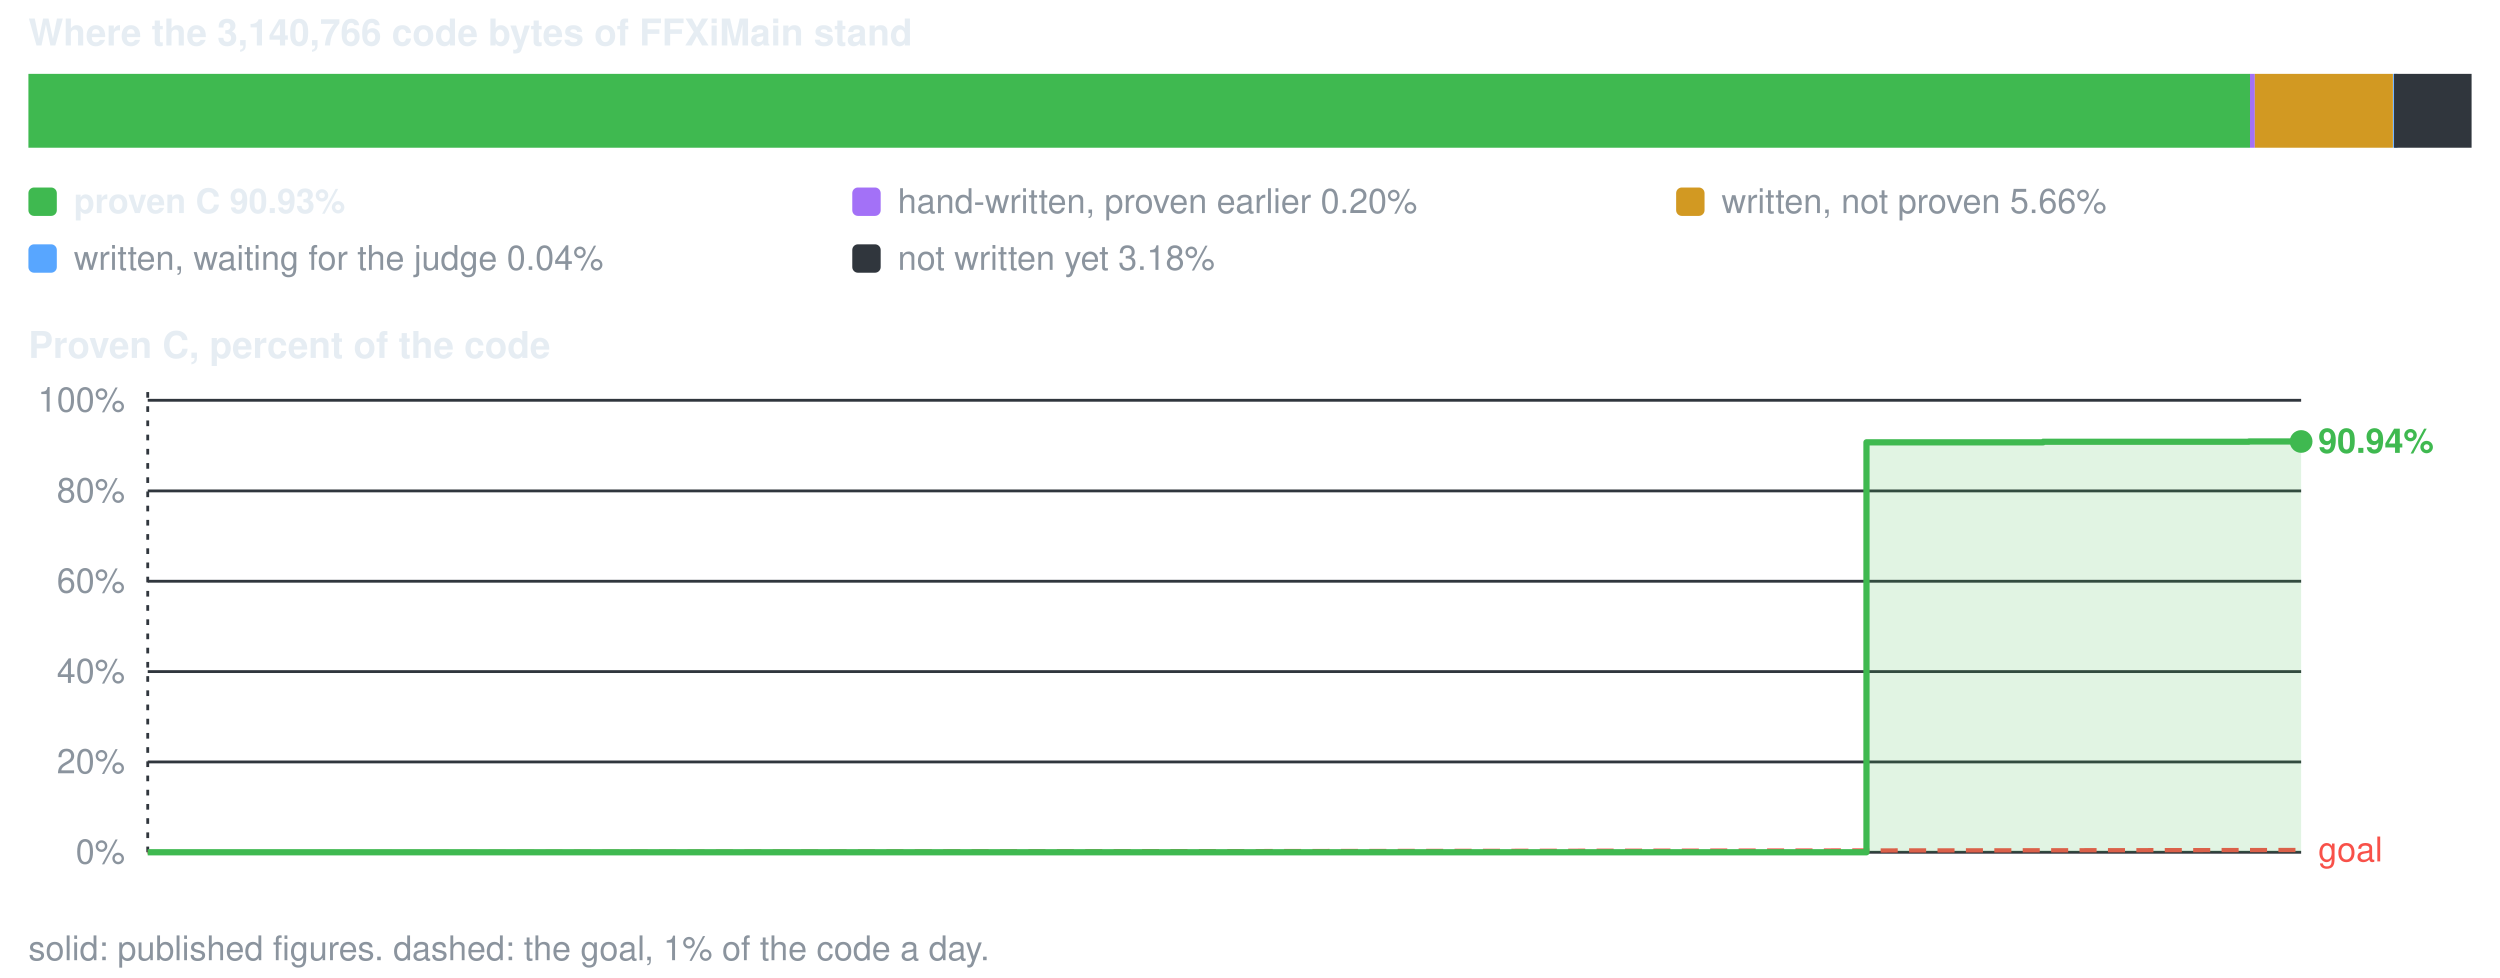
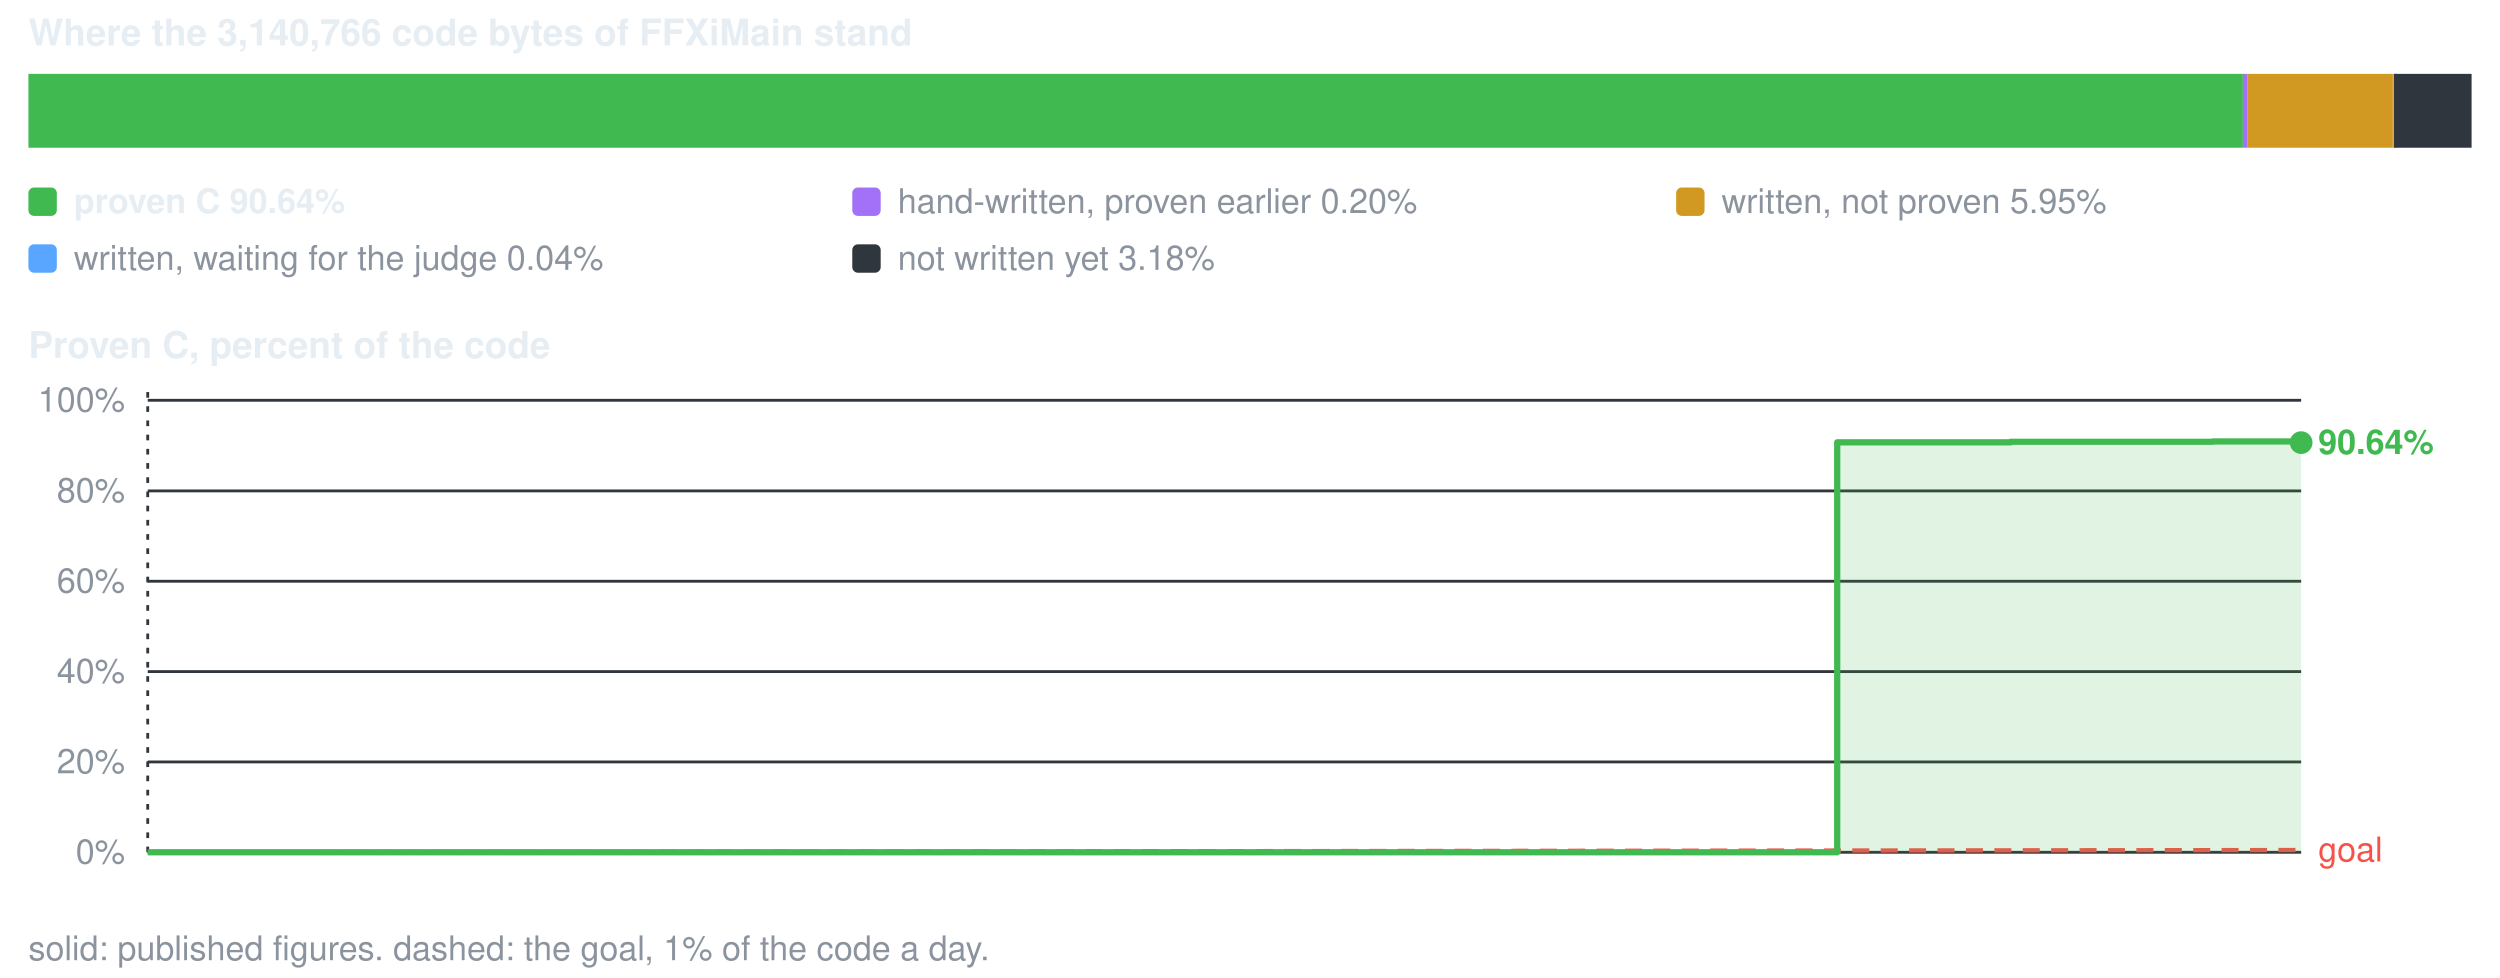
<svg xmlns="http://www.w3.org/2000/svg" viewBox="0 0 880 344" width="880" height="344" role="img" aria-label="conversion progress">
  <style>text{font-family:-apple-system,BlinkMacSystemFont,'Segoe UI',Helvetica,Arial,sans-serif;font-size:12px;fill:#8b949e}.s{fill:#e6edf3;font-weight:600}.b{font-size:13px}</style>
  <text x="10" y="16" class="s b">Where the 3,140,766 code bytes of FFXiMain stand</text>
-   <rect x="10.0" y="26" width="782.0" height="26" fill="#3fb950" />
-   <rect x="792.0" y="26" width="1.7" height="26" fill="#a371f7" />
-   <rect x="793.7" y="26" width="48.6" height="26" fill="#d29922" />
+   <rect x="10.0" y="26" width="779.5" height="26" fill="#3fb950" />
+   <rect x="789.5" y="26" width="1.7" height="26" fill="#a371f7" />
+   <rect x="791.2" y="26" width="51.1" height="26" fill="#d29922" />
  <rect x="842.4" y="26" width="1.5" height="26" fill="#58a6ff" />
  <rect x="842.7" y="26" width="27.3" height="26" fill="#30363d" />
  <rect x="10" y="66" width="10" height="10" rx="2" fill="#3fb950" />
-   <text x="26" y="75" class="s">proven C 90.93%</text>
+   <text x="26" y="75" class="s">proven C 90.64%</text>
  <rect x="300" y="66" width="10" height="10" rx="2" fill="#a371f7" />
  <text x="316" y="75">hand-written, proven earlier 0.20%</text>
  <rect x="590" y="66" width="10" height="10" rx="2" fill="#d29922" />
-   <text x="606" y="75">written, not proven 5.66%</text>
+   <text x="606" y="75">written, not proven 5.95%</text>
  <rect x="10" y="86" width="10" height="10" rx="2" fill="#58a6ff" />
  <text x="26" y="95">written, waiting for the judge 0.04%</text>
  <rect x="300" y="86" width="10" height="10" rx="2" fill="#30363d" />
  <text x="316" y="95">not written yet 3.18%</text>
  <text x="10" y="126" class="s b">Proven C, percent of the code</text>
  <line x1="52" y1="300.0" x2="810" y2="300.0" stroke="#30363d" stroke-width="1" />
  <text x="44" y="304.0" text-anchor="end">0%</text>
  <line x1="52" y1="268.2" x2="810" y2="268.2" stroke="#30363d" stroke-width="1" />
  <text x="44" y="272.2" text-anchor="end">20%</text>
  <line x1="52" y1="236.4" x2="810" y2="236.4" stroke="#30363d" stroke-width="1" />
  <text x="44" y="240.4" text-anchor="end">40%</text>
  <line x1="52" y1="204.6" x2="810" y2="204.6" stroke="#30363d" stroke-width="1" />
  <text x="44" y="208.6" text-anchor="end">60%</text>
  <line x1="52" y1="172.8" x2="810" y2="172.8" stroke="#30363d" stroke-width="1" />
  <text x="44" y="176.8" text-anchor="end">80%</text>
  <line x1="52" y1="140.9" x2="810" y2="140.9" stroke="#30363d" stroke-width="1" />
  <text x="44" y="144.9" text-anchor="end">100%</text>
  <line x1="52.0" y1="138" x2="52.0" y2="300" stroke="#30363d" stroke-width="1" stroke-dasharray="2 3" />
  <line x1="52.0" y1="300.0" x2="810.0" y2="299.2" stroke="#f85149" stroke-width="1.5" stroke-dasharray="6 4" />
  <text x="816.0" y="303.2" style="fill:#f85149">goal</text>
-   <path d="M52.0 300.0 H657.0 V155.7 H719.2 V155.5 H746.0 V155.5 H758.7 V155.5 H791.6 V155.4 H810.0 V155.4 V300.0 H52.0 Z" fill="#3fb950" fill-opacity="0.16" />
-   <path d="M52.0 300.0 H657.0 V155.7 H719.2 V155.5 H746.0 V155.5 H758.7 V155.5 H791.6 V155.4 H810.0 V155.4" fill="none" stroke="#3fb950" stroke-width="2.2" stroke-linejoin="round" />
-   <circle cx="810.0" cy="155.4" r="4" fill="#3fb950" />
-   <text x="816.0" y="159.4" class="s" style="fill:#3fb950">90.94%</text>
+   <path d="M52.0 300.0 H646.7 V155.7 H707.8 V155.5 H734.2 V155.5 H746.7 V155.5 H779.0 V155.4 H797.2 V155.4 H810.0 V155.8 V300.0 H52.0 Z" fill="#3fb950" fill-opacity="0.16" />
+   <path d="M52.0 300.0 H646.7 V155.7 H707.8 V155.5 H734.2 V155.5 H746.7 V155.5 H779.0 V155.4 H797.2 V155.4 H810.0 V155.8" fill="none" stroke="#3fb950" stroke-width="2.2" stroke-linejoin="round" />
+   <circle cx="810.0" cy="155.8" r="4" fill="#3fb950" />
+   <text x="816.0" y="159.8" class="s" style="fill:#3fb950">90.64%</text>
  <text x="10" y="338">solid: published figures. dashed: the goal, 1% of the code a day.</text>
</svg>
